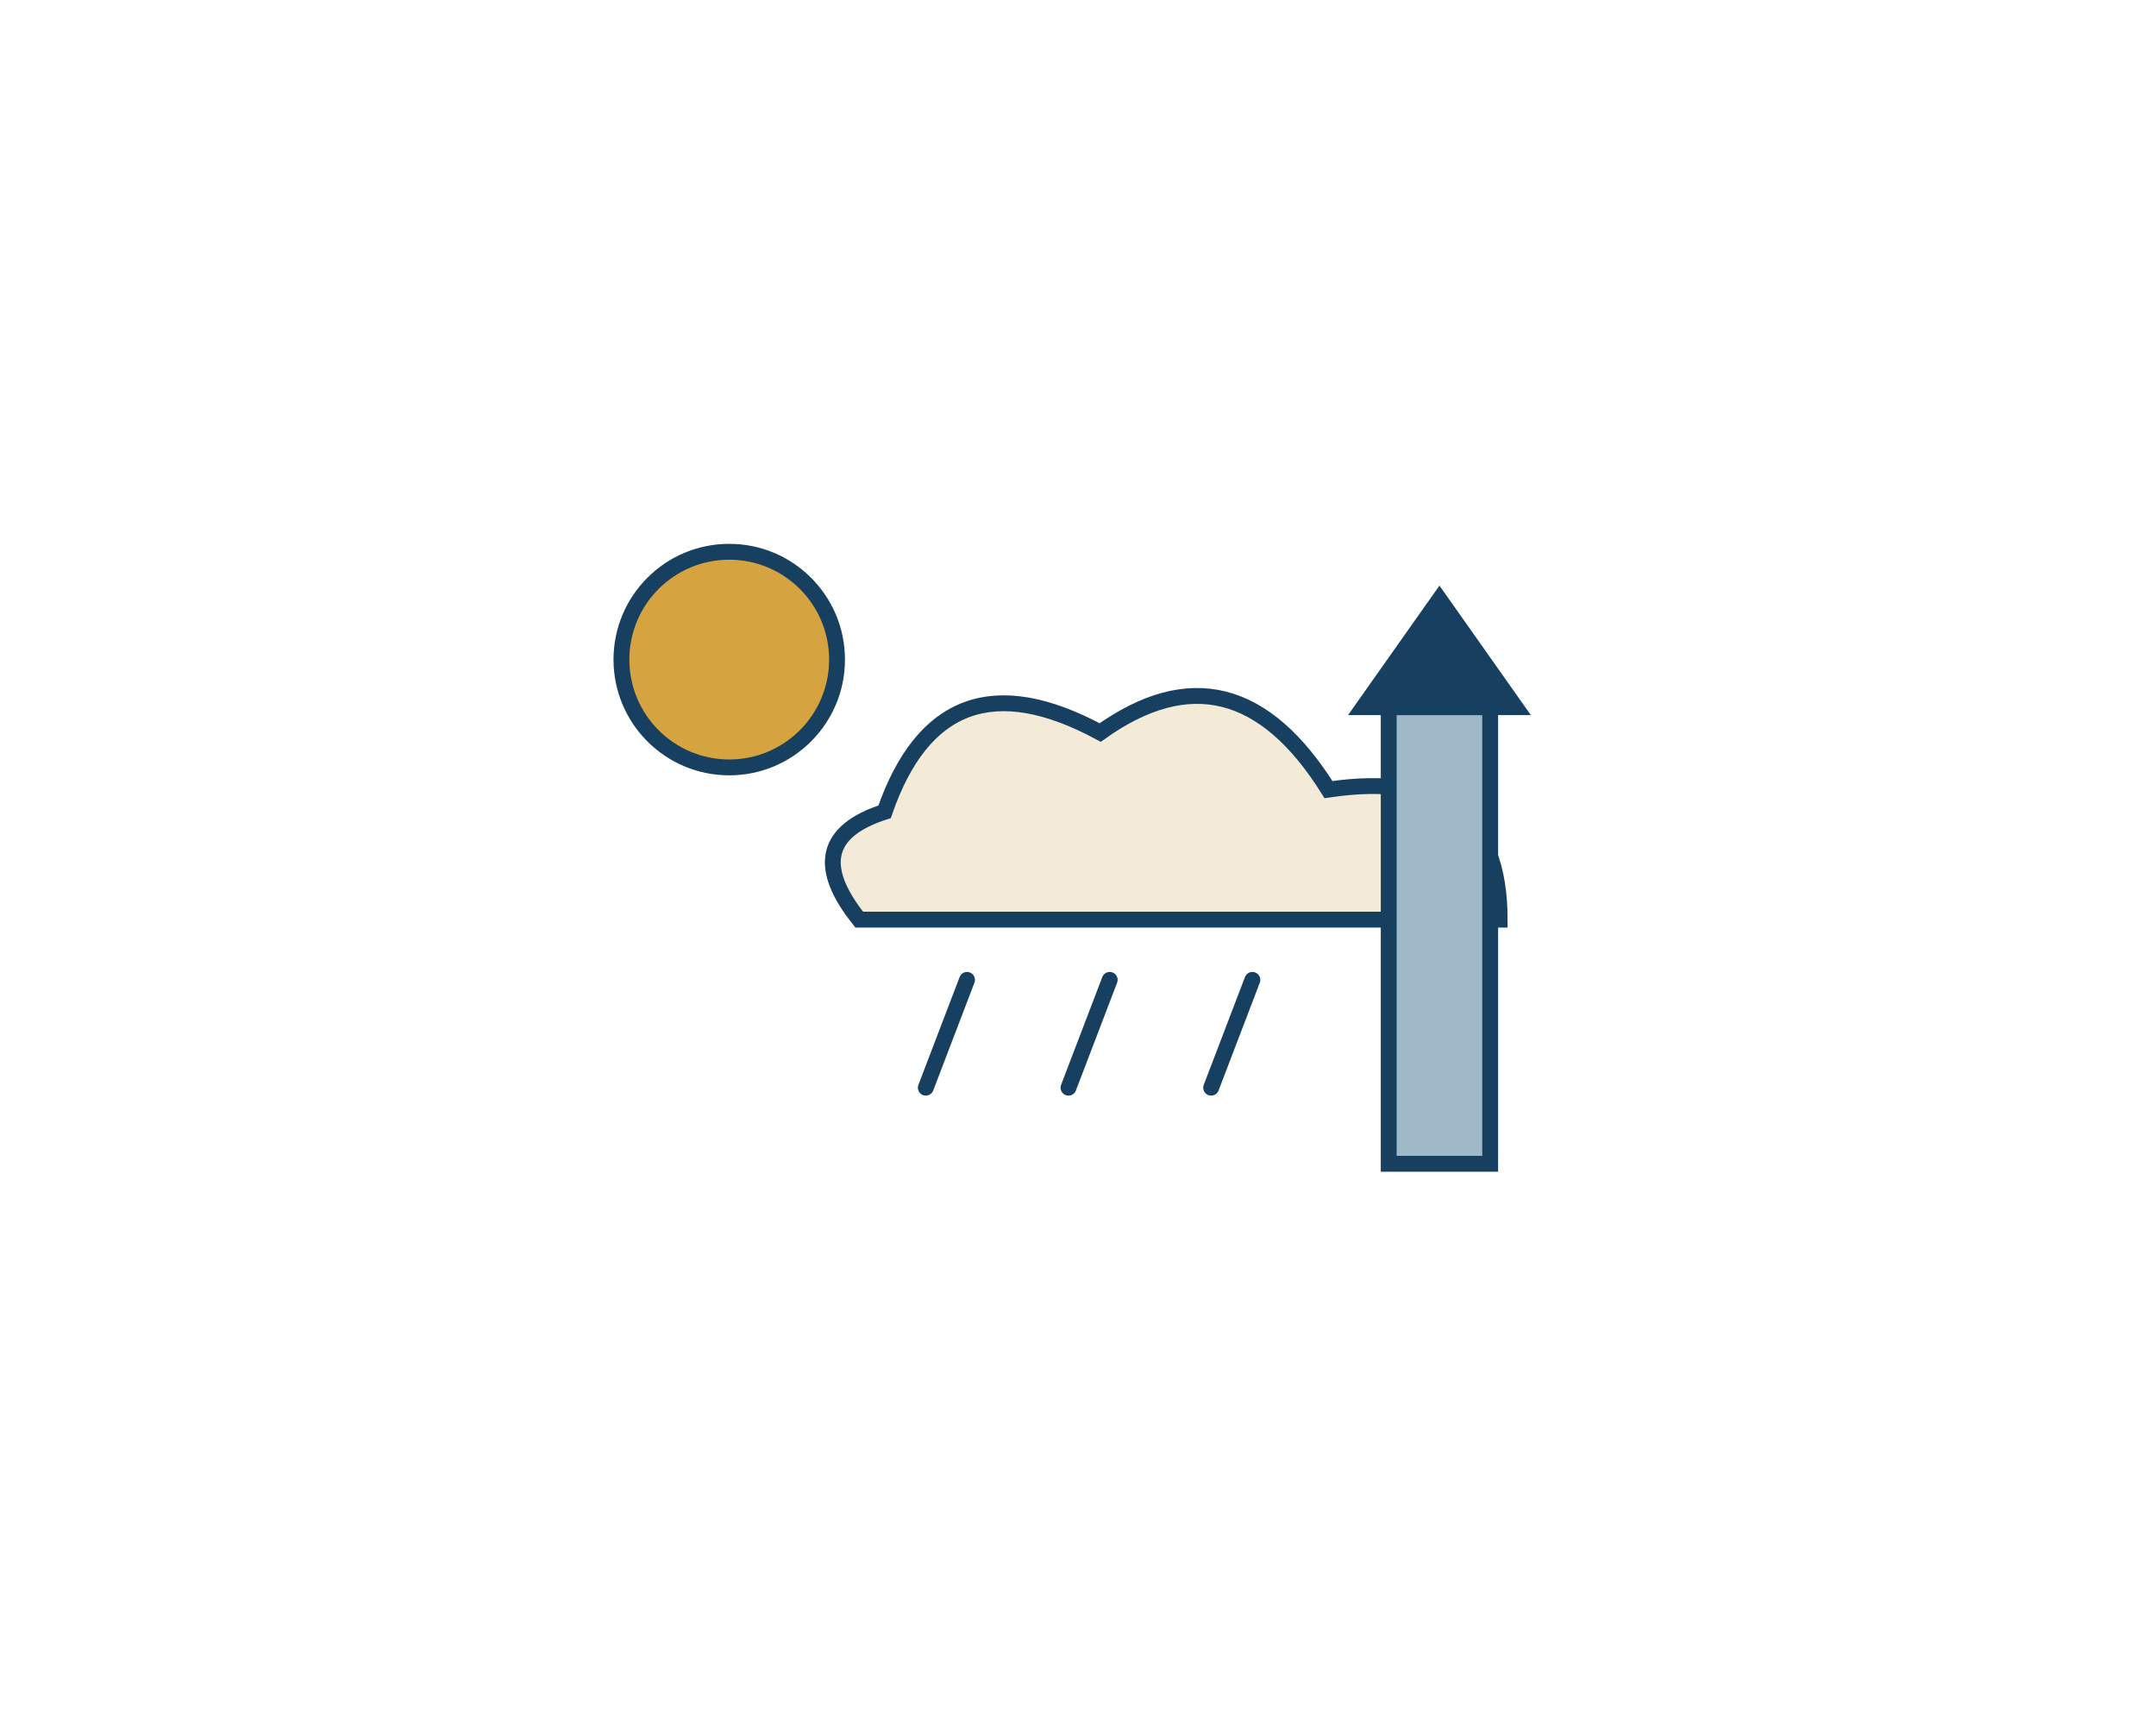
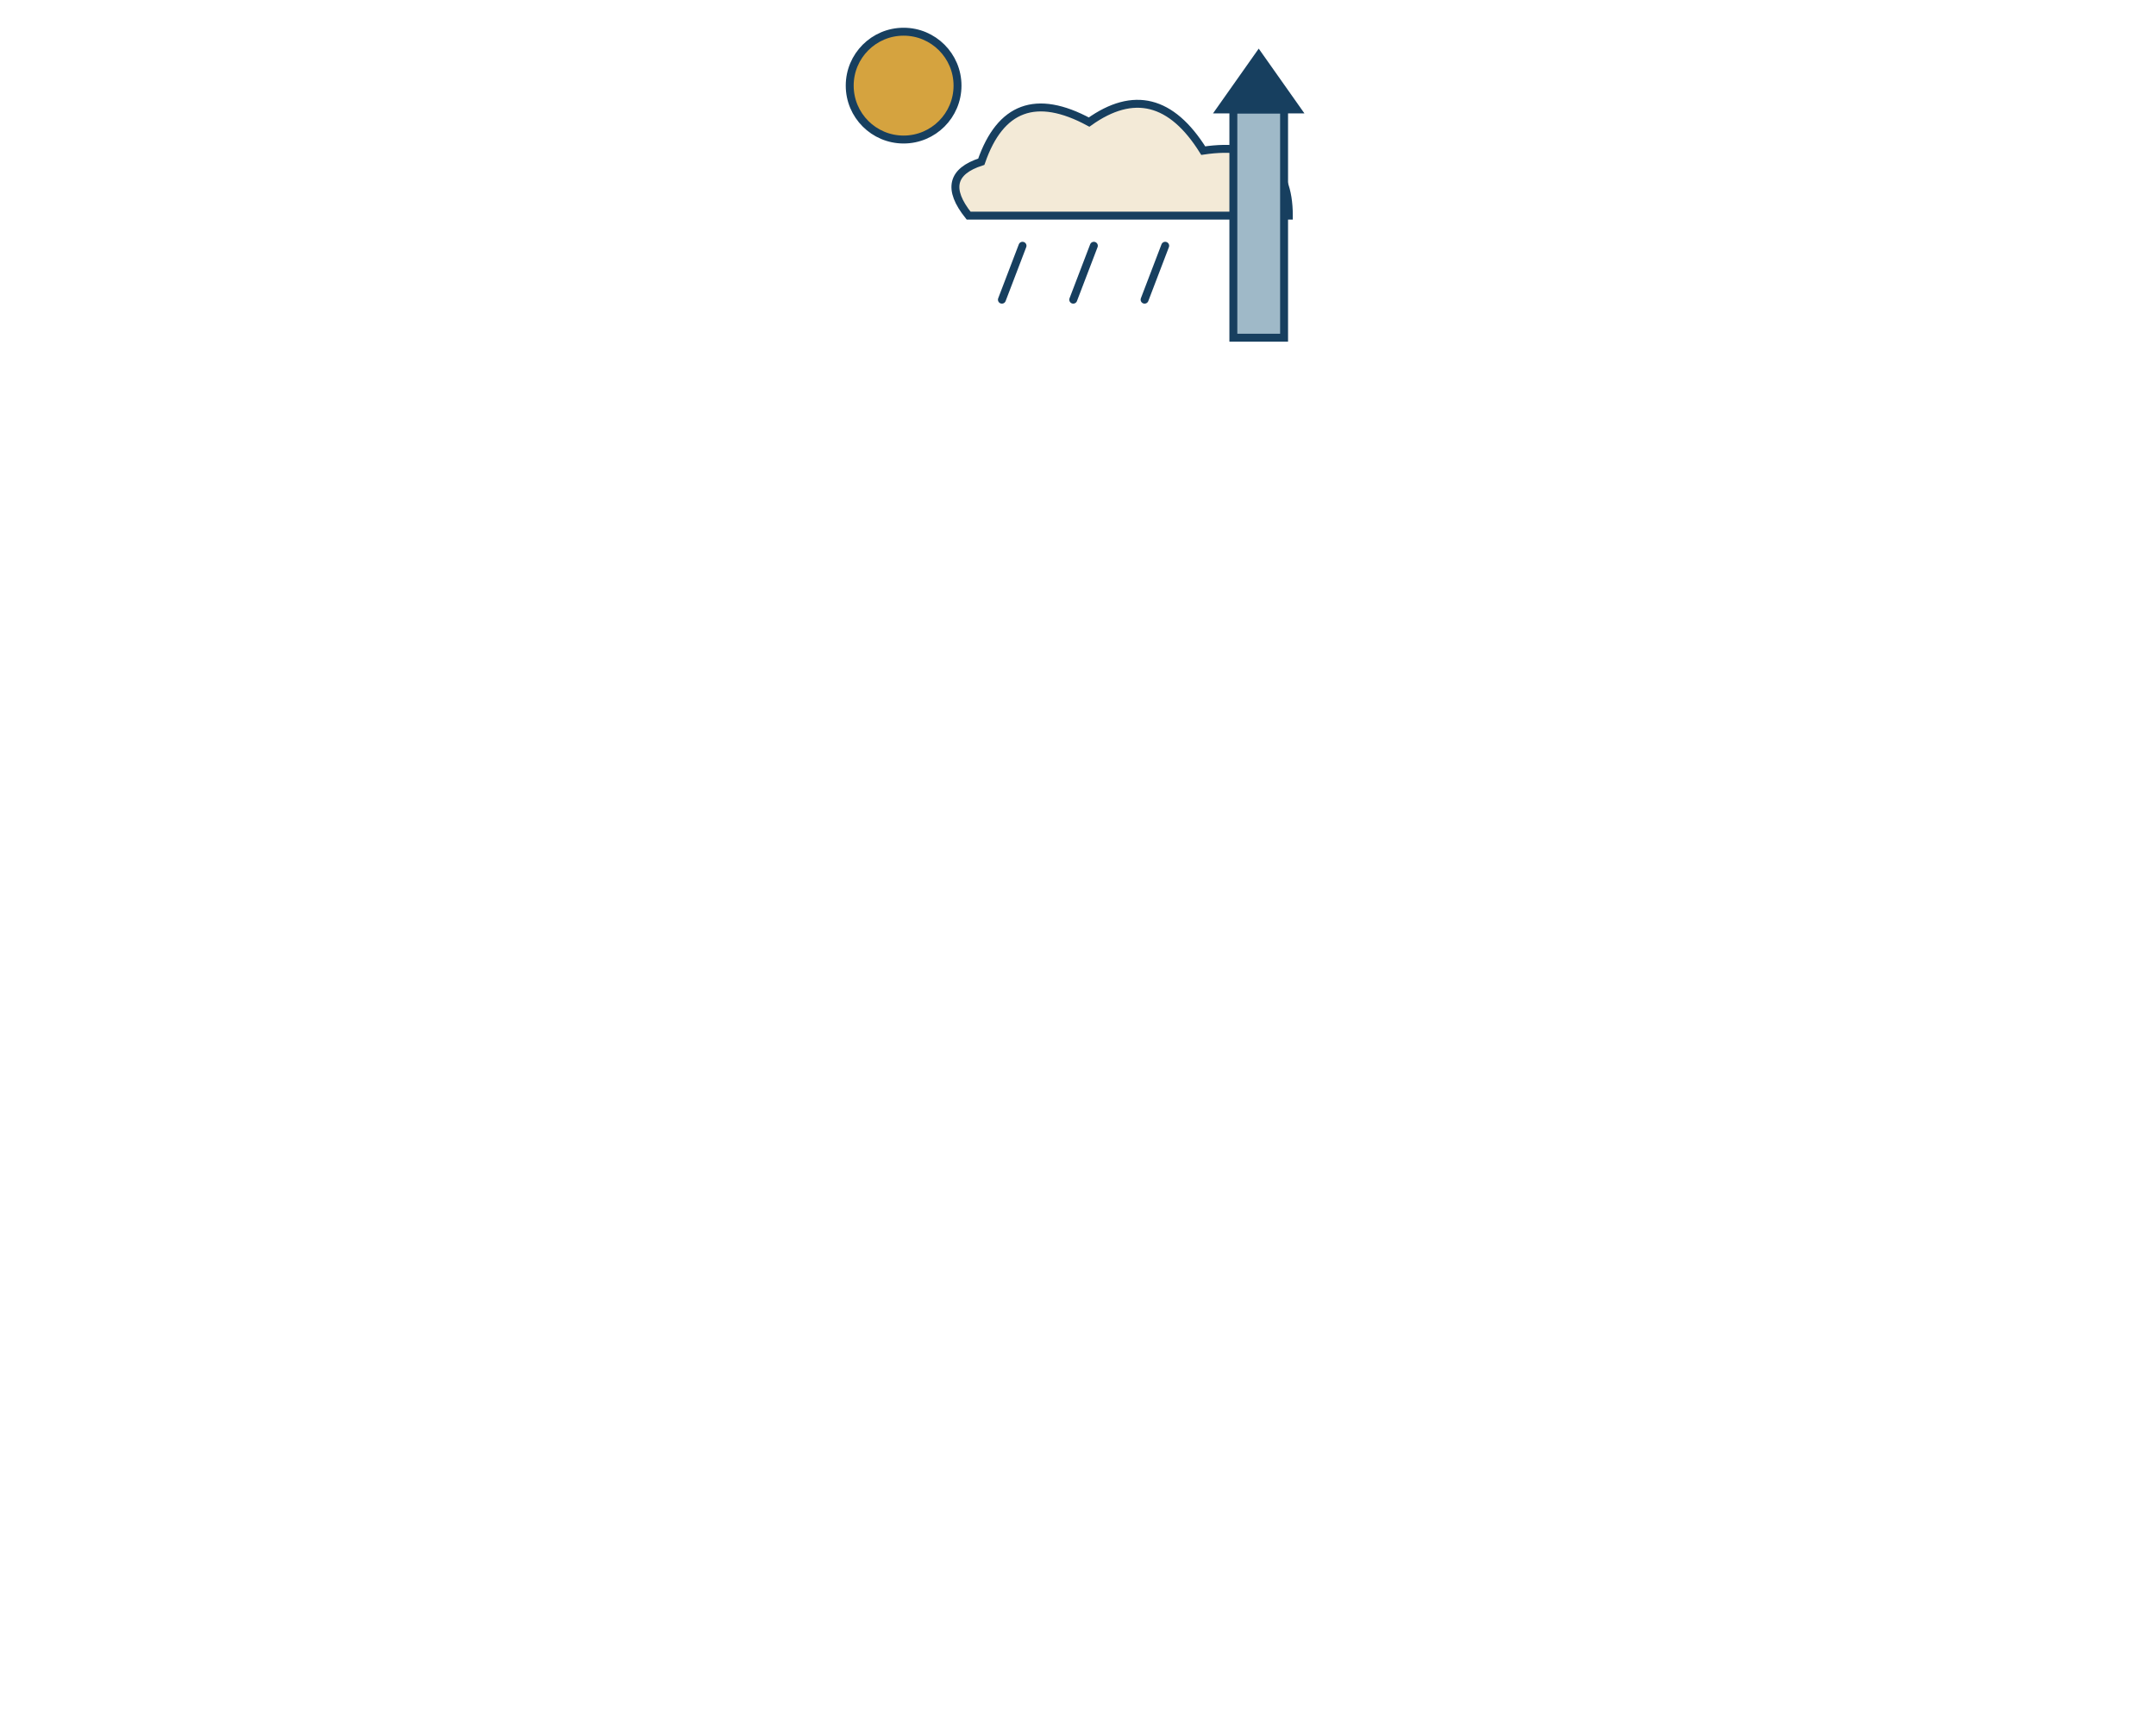
<svg xmlns="http://www.w3.org/2000/svg" viewBox="-160 -130 680 540">
-   <g stroke="#173f5f" stroke-width="5" stroke-linecap="round">
+   <g transform="translate(90 -142) scale(0.5)" stroke="#173f5f" stroke-width="5" stroke-linecap="round">
    <circle cx="70" cy="78" r="34" fill="#d5a33f" />
    <path fill="#f3ead7" d="M119 126q18-52 68-25 42-30 72 18 54-8 54 41H111q-20-25 8-34z" />
    <path d="M145 179l-13 34M190 179l-13 34M235 179l-13 34" fill="none" />
    <path fill="#9fb9c8" d="M278 93h32v144h-32z" />
    <path fill="#173f5f" d="M270 93h48l-24-34z" />
  </g>
</svg>
